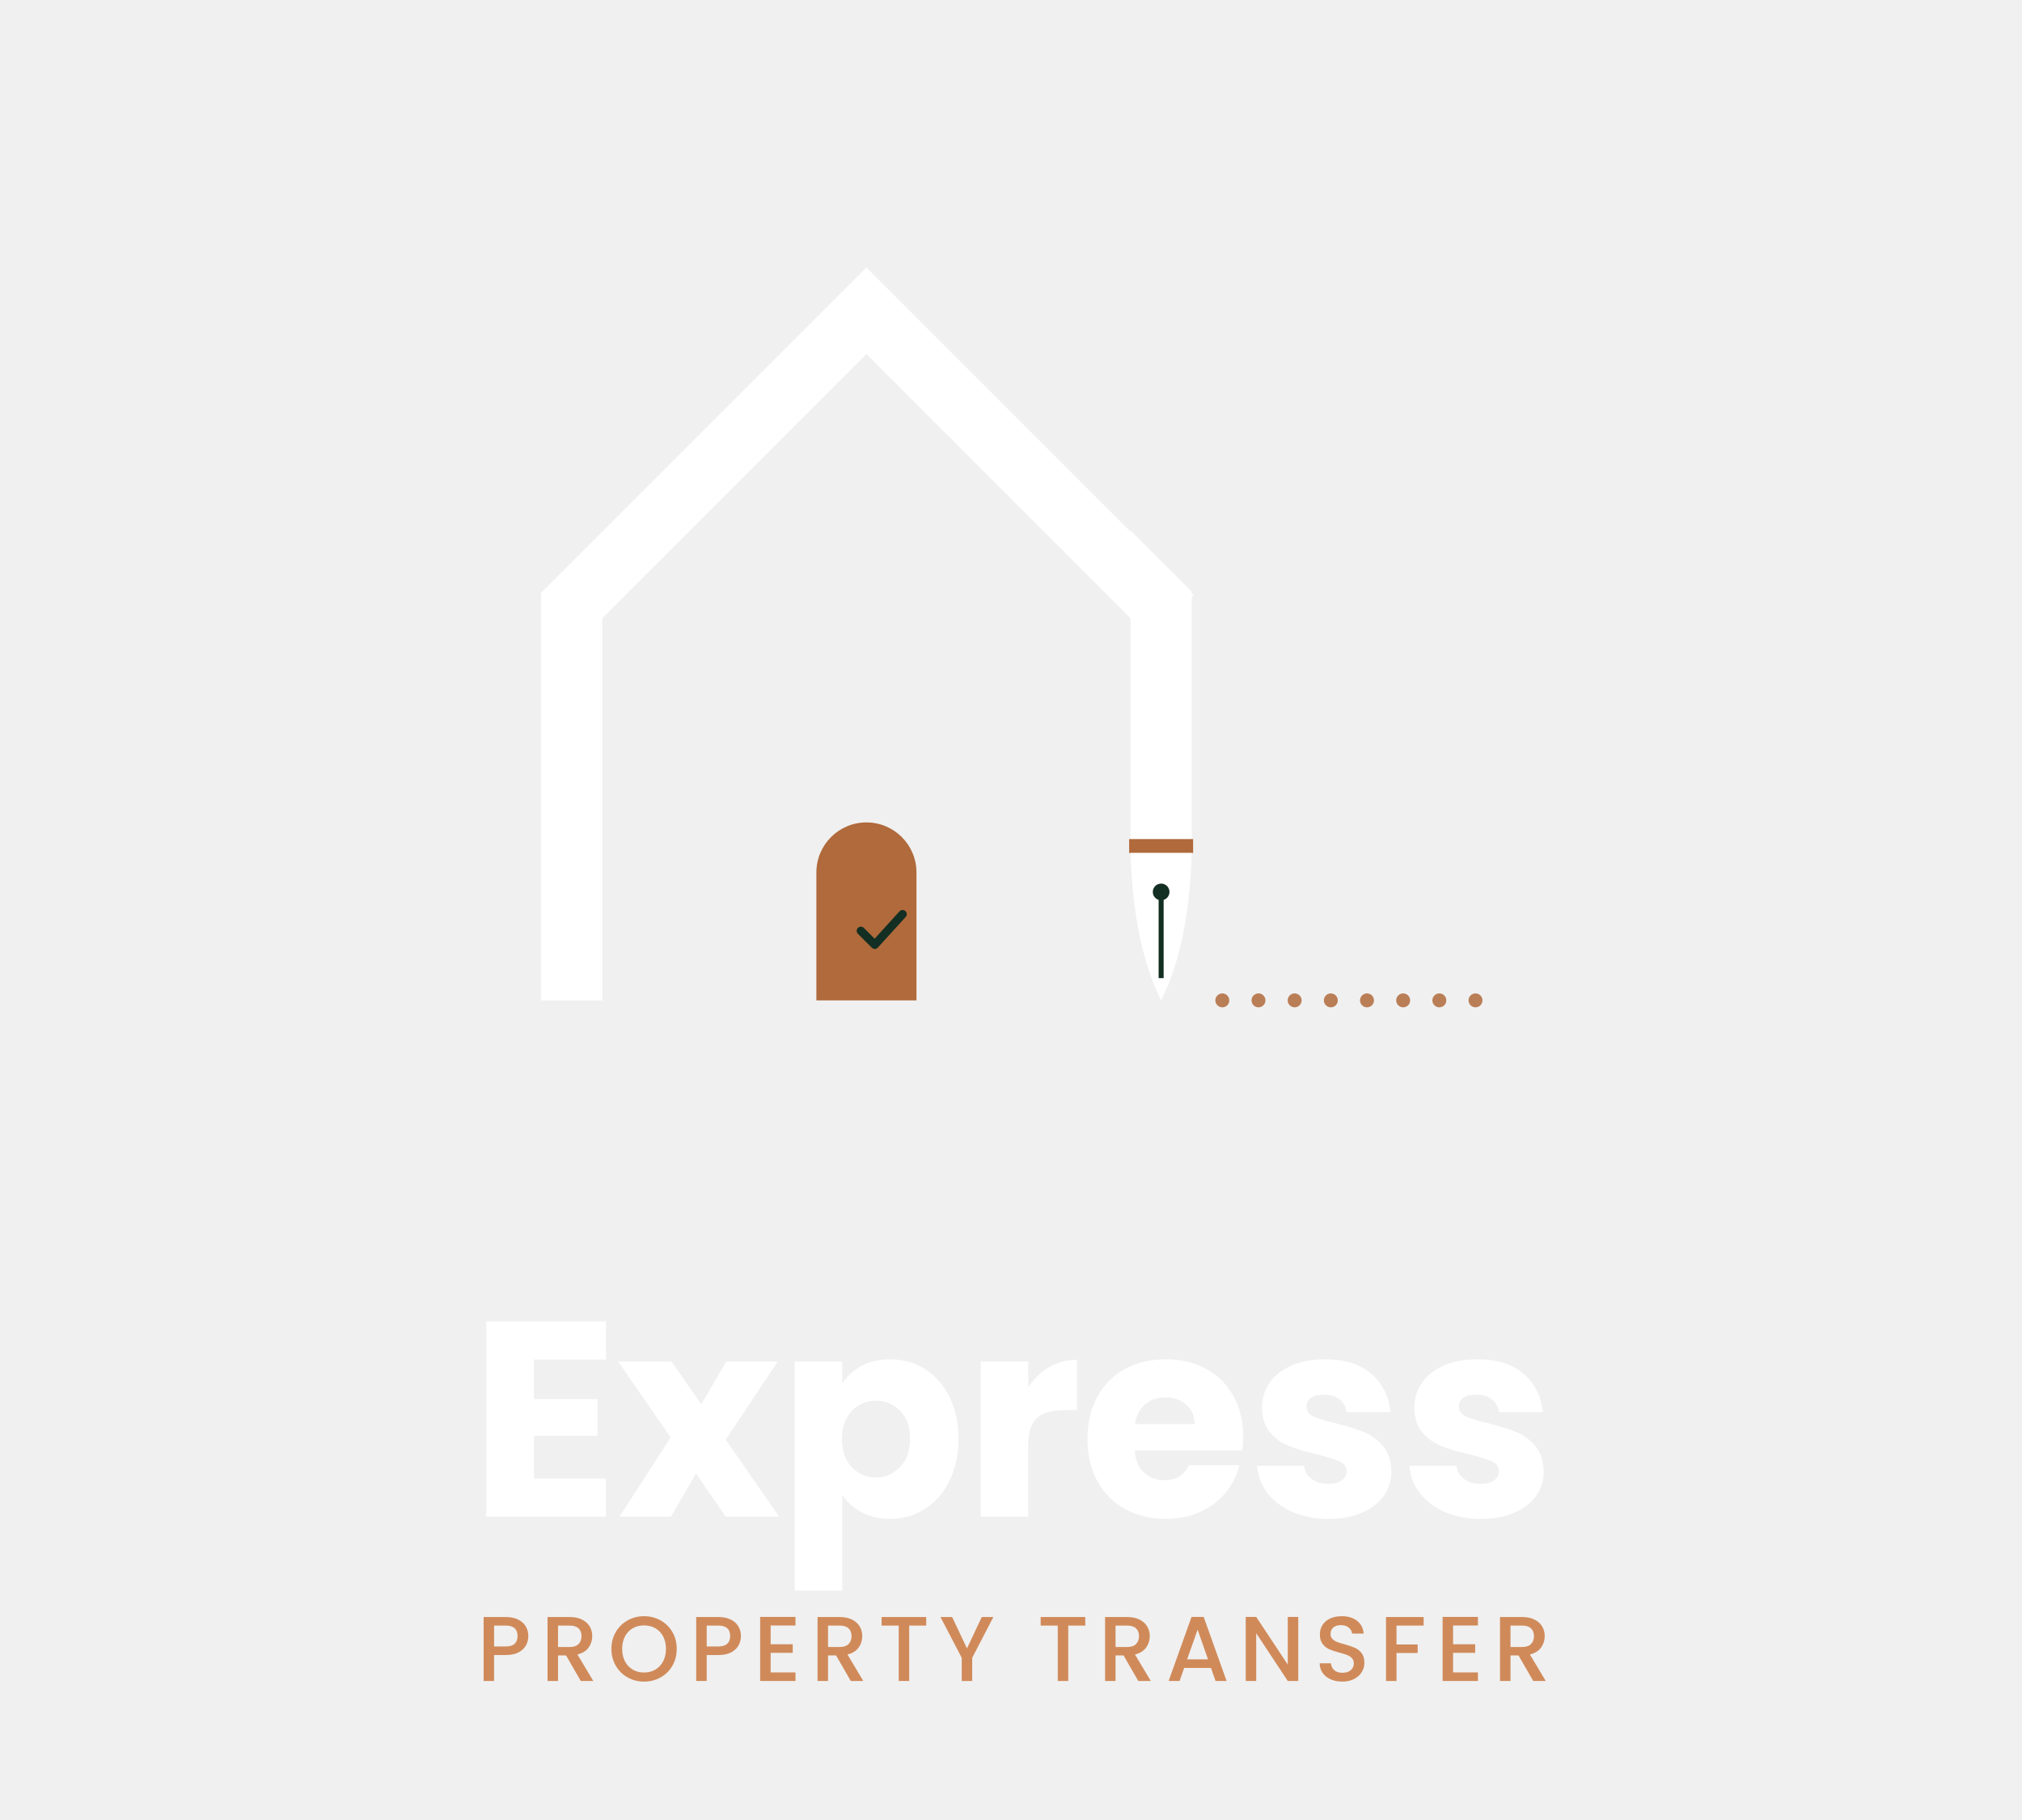
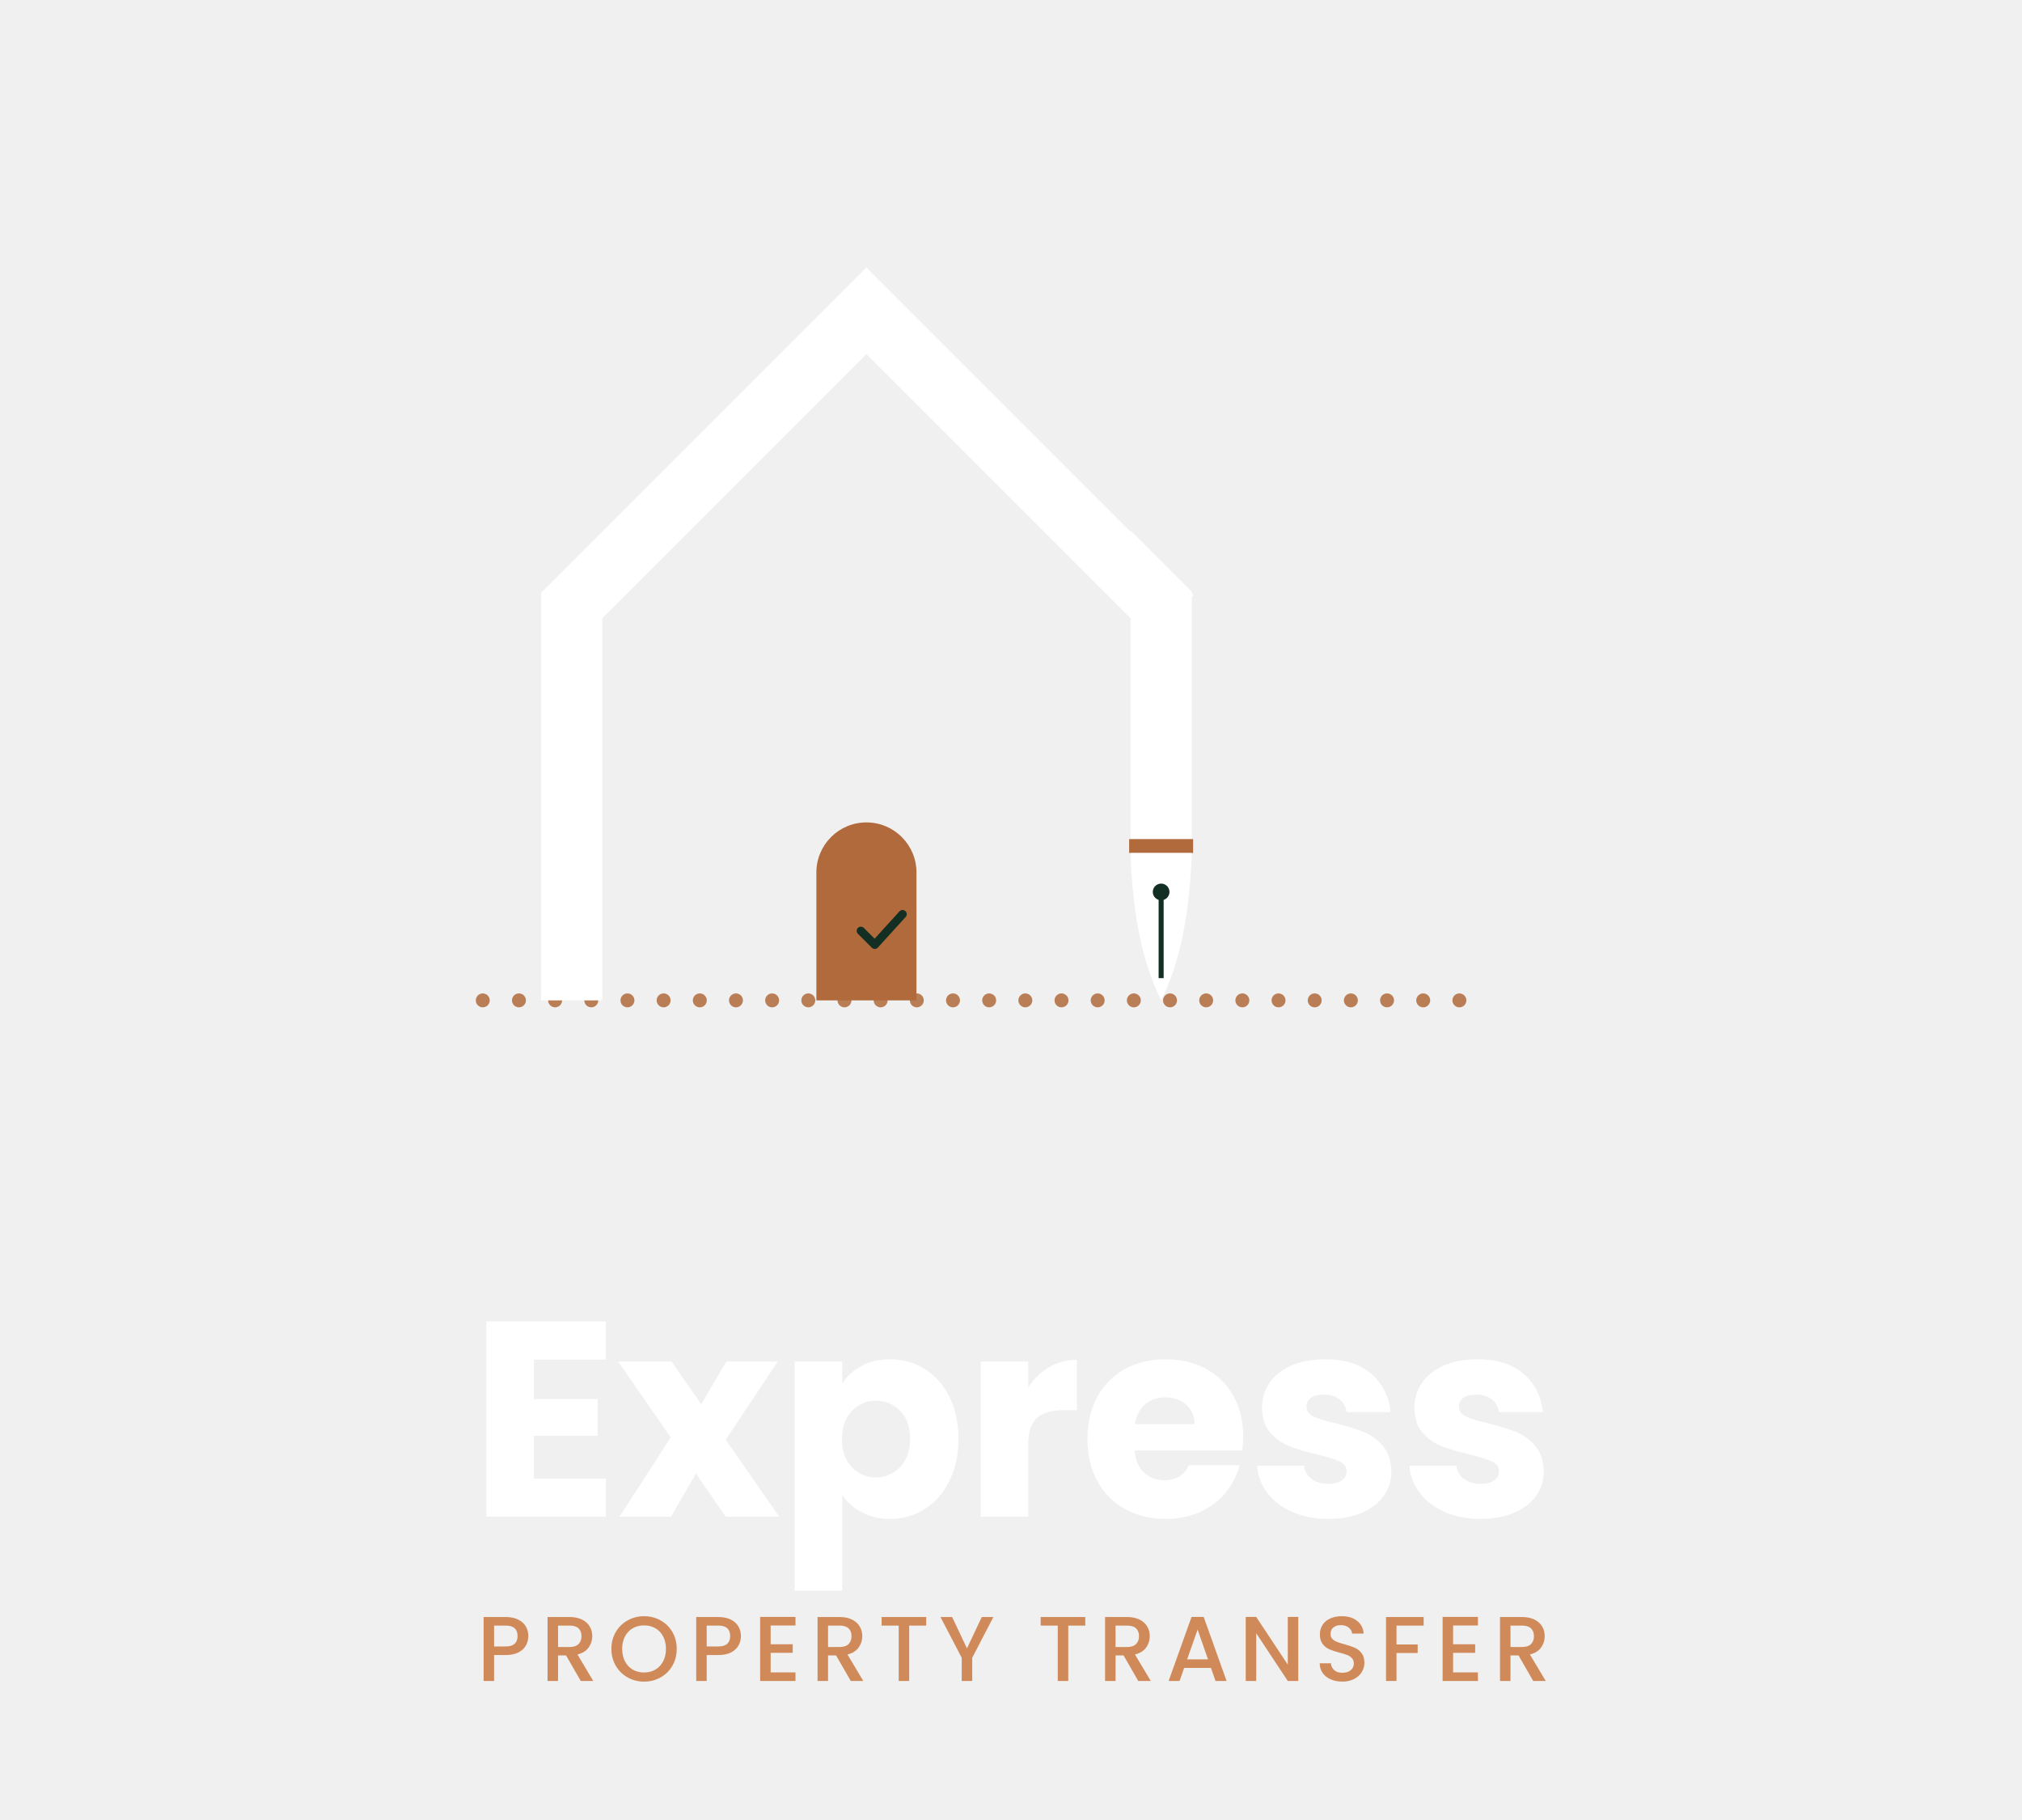
<svg xmlns="http://www.w3.org/2000/svg" viewBox="0 0 800 720" width="800" height="720">
  <g transform="translate(400 250) scale(1.1) translate(-308 -259.5)">
-     <path d="M384 392H478" fill="none" stroke="#B06A3B" stroke-width="5" stroke-linecap="round" stroke-dasharray="0.01 13" opacity="0.85" />
+     <path d="M118 392H478" fill="none" stroke="#B06A3B" stroke-width="5" stroke-linecap="round" stroke-dasharray="0.01 13" opacity="0.85" />
    <path d="M161.00 392.00L161.00 388.45L161.00 384.90L161.00 381.35L161.00 377.80L161.00 374.25L161.00 370.70L161.00 367.15L161.00 363.60L161.00 360.05L161.00 356.50L161.00 352.95L161.00 349.40L161.00 345.85L161.00 342.30L161.00 338.75L161.00 335.20L161.00 331.65L161.00 328.10L161.00 324.55L161.00 321.00L161.00 317.45L161.00 313.90L161.00 310.35L161.00 306.80L161.00 303.25L161.00 299.70L161.00 296.15L161.00 292.60L161.00 289.05L161.00 285.50L161.00 281.95L161.00 278.40L161.00 274.85L161.00 271.30L161.00 267.75L161.00 264.20L161.00 260.65L161.00 257.10L161.00 253.55L161.00 254.56L160.43 255.13L163.08 252.48L165.73 249.83L168.38 247.18L171.03 244.53L173.68 241.88L176.33 239.23L178.98 236.58L181.63 233.93L184.28 231.28L186.93 228.63L189.58 225.98L192.23 223.33L194.88 220.68L197.53 218.03L200.18 215.38L202.83 212.73L205.48 210.08L208.13 207.43L210.78 204.78L213.43 202.13L216.08 199.48L218.73 196.83L221.38 194.18L224.03 191.53L226.68 188.88L229.33 186.23L231.98 183.58L234.63 180.93L237.28 178.28L239.93 175.63L242.58 172.98L245.23 170.33L247.88 167.68L250.53 165.03L253.18 162.38L255.83 159.73L258.48 157.08L261.13 154.43L256.00 159.56L250.97 154.53L253.72 157.28L256.47 160.03L259.22 162.78L261.97 165.53L264.72 168.28L267.47 171.03L270.22 173.78L272.97 176.53L275.72 179.28L278.47 182.03L281.22 184.78L283.97 187.53L286.72 190.28L289.47 193.03L292.22 195.78L294.97 198.53L297.72 201.28L300.47 204.03L303.22 206.78L305.97 209.53L308.72 212.28L311.47 215.03L314.22 217.78L316.97 220.53L319.72 223.28L322.47 226.03L325.22 228.78L327.97 231.53L330.72 234.28L333.47 237.03L336.22 239.78L338.97 242.53L341.72 245.28L344.47 248.03L347.22 250.78L349.97 253.53L352.72 256.28L355.47 259.03L358.31 261.69L373.69 246.31L371.03 243.47L368.28 240.72L365.53 237.97L362.78 235.22L360.03 232.47L357.28 229.72L354.53 226.97L351.78 224.22L349.03 221.47L346.28 218.72L343.53 215.97L340.78 213.22L338.03 210.47L335.28 207.72L332.53 204.97L329.78 202.22L327.03 199.47L324.28 196.72L321.53 193.97L318.78 191.22L316.03 188.47L313.28 185.72L310.53 182.97L307.78 180.22L305.03 177.47L302.28 174.72L299.53 171.97L296.78 169.22L294.03 166.47L291.28 163.72L288.53 160.97L285.78 158.22L283.03 155.47L280.28 152.72L277.53 149.97L274.78 147.22L272.03 144.47L269.28 141.72L266.53 138.97L256.00 128.44L245.57 138.87L242.92 141.52L240.27 144.17L237.62 146.82L234.97 149.47L232.32 152.12L229.67 154.77L227.02 157.42L224.37 160.07L221.72 162.72L219.07 165.37L216.42 168.02L213.77 170.67L211.12 173.32L208.47 175.97L205.82 178.62L203.17 181.27L200.52 183.92L197.87 186.57L195.22 189.22L192.57 191.87L189.92 194.52L187.27 197.17L184.62 199.82L181.97 202.47L179.32 205.12L176.67 207.77L174.02 210.42L171.37 213.07L168.72 215.72L166.07 218.37L163.42 221.02L160.77 223.67L158.12 226.32L155.47 228.97L152.82 231.62L150.17 234.27L147.52 236.92L144.87 239.57L139.00 245.44L139.00 253.55L139.00 257.10L139.00 260.65L139.00 264.20L139.00 267.75L139.00 271.30L139.00 274.85L139.00 278.40L139.00 281.95L139.00 285.50L139.00 289.05L139.00 292.60L139.00 296.15L139.00 299.70L139.00 303.25L139.00 306.80L139.00 310.35L139.00 313.90L139.00 317.45L139.00 321.00L139.00 324.55L139.00 328.10L139.00 331.65L139.00 335.20L139.00 338.75L139.00 342.30L139.00 345.85L139.00 349.40L139.00 352.95L139.00 356.50L139.00 360.05L139.00 363.60L139.00 367.15L139.00 370.70L139.00 374.25L139.00 377.80L139.00 381.35L139.00 384.90L139.00 388.45L139.00 392.00Z" fill="#ffffff" />
    <path d="M256 129L268 141L256 153L244 141Z" fill="#ffffff" />
    <path d="M238 392V346a18 18 0 0 1 36 0v46z" fill="#B06A3B" />
    <path d="M254 367l5 5 10-11" fill="none" stroke="#132E22" stroke-width="3" stroke-linecap="round" stroke-linejoin="round" />
    <path d="M351 223L373 245V334H351Z" fill="#ffffff" />
    <rect x="350.5" y="334" width="23" height="5" fill="#B06A3B" />
    <path d="M351 339H373Q372 372 362 392Q352 372 351 339Z" fill="#ffffff" />
    <circle cx="362" cy="353" r="3" fill="#132E22" />
    <rect x="361.1" y="353" width="1.8" height="31" fill="#132E22" />
  </g>
  <g transform="translate(185.61 600) scale(1.1)">
    <path fill="#ffffff" d="M23.3 -56.5V-42.3H46.2V-29.1H23.3V-13.7H49.2V0.0H6.2V-70.2H49.2V-56.5Z M92.3 0.0 81.6 -15.5 72.6 0.0H54.1L72.5 -28.5L53.6 -55.8H72.8L83.5 -40.4L92.5 -55.8H111.0L92.3 -27.7L111.5 0.0Z M151.4 -56.6Q158.3 -56.6 163.9 -53.1Q169.5 -49.6 172.75 -43.1Q176.0 -36.6 176.0 -28.0Q176.0 -19.4 172.75 -12.85Q169.5 -6.3 163.9 -2.75Q158.3 0.8 151.4 0.8Q145.6 0.8 141.15 -1.6Q136.7 -4.0 134.2 -7.8V26.6H117.1V-55.8H134.2V-47.9Q136.7 -51.8 141.1 -54.2Q145.5 -56.6 151.4 -56.6ZM146.3 -41.7Q141.2 -41.7 137.65 -38.0Q134.1 -34.3 134.1 -27.9Q134.1 -21.5 137.65 -17.8Q141.2 -14.1 146.3 -14.1Q151.4 -14.1 155.0 -17.85Q158.6 -21.6 158.6 -28.0Q158.6 -34.4 155.05 -38.05Q151.5 -41.7 146.3 -41.7Z M218.6 -56.4V-38.3H213.9Q207.5 -38.3 204.3 -35.55Q201.1 -32.8 201.1 -25.9V0.0H184.0V-55.8H201.1V-46.5Q204.1 -51.1 208.6 -53.75Q213.1 -56.4 218.6 -56.4Z M278.1 -23.8H239.4Q239.8 -18.6 242.75 -15.85Q245.7 -13.1 250 -13.1Q256.4 -13.1 258.9 -18.5H277.1Q275.7 -13.0 272.05 -8.6Q268.4 -4.2 262.9 -1.7Q257.4 0.8 250.6 0.8Q242.4 0.8 236 -2.7Q229.6 -6.2 226 -12.7Q222.4 -19.2 222.4 -27.9Q222.4 -36.6 225.95 -43.1Q229.5 -49.6 235.9 -53.1Q242.3 -56.6 250.6 -56.6Q258.7 -56.6 265.0 -53.2Q271.3 -49.8 274.85 -43.5Q278.4 -37.2 278.4 -28.8Q278.4 -26.4 278.1 -23.8ZM260.9 -33.3Q260.9 -37.7 257.9 -40.3Q254.9 -42.9 250.4 -42.9Q246.1 -42.9 243.15 -40.4Q240.2 -37.9 239.5 -33.3Z M283.4 -18.3H300.3Q300.6 -15.4 303.0 -13.6Q305.4 -11.8 308.9 -11.8Q312.1 -11.8 313.85 -13.05Q315.6 -14.3 315.6 -16.3Q315.6 -18.7 313.1 -19.85Q310.6 -21.0 305 -22.4Q299 -23.8 295 -25.35Q291 -26.9 288.1 -30.25Q285.2 -33.6 285.2 -39.3Q285.2 -44.1 287.85 -48.05Q290.5 -52.0 295.65 -54.3Q300.8 -56.6 307.9 -56.6Q318.4 -56.6 324.45 -51.4Q330.5 -46.2 331.4 -37.6H315.6Q315.2 -40.5 313.05 -42.2Q310.9 -43.9 307.4 -43.9Q304.4 -43.9 302.8 -42.75Q301.2 -41.6 301.2 -39.6Q301.2 -37.2 303.75 -36.0Q306.3 -34.8 311.7 -33.6Q317.9 -32.0 321.8 -30.45Q325.7 -28.9 328.65 -25.45Q331.6 -22.0 331.7 -16.2Q331.7 -11.3 328.95 -7.45Q326.2 -3.6 321.05 -1.4Q315.9 0.8 309.1 0.8Q301.8 0.8 296.1 -1.7Q290.4 -4.2 287.1 -8.55Q283.8 -12.9 283.4 -18.3Z M338.2 -18.3H355.1Q355.4 -15.4 357.8 -13.6Q360.2 -11.8 363.7 -11.8Q366.9 -11.8 368.65 -13.05Q370.4 -14.3 370.4 -16.3Q370.4 -18.7 367.9 -19.85Q365.4 -21.0 359.8 -22.4Q353.8 -23.8 349.8 -25.35Q345.8 -26.9 342.9 -30.25Q340 -33.6 340 -39.3Q340 -44.1 342.65 -48.05Q345.3 -52.0 350.45 -54.3Q355.6 -56.6 362.7 -56.6Q373.2 -56.6 379.25 -51.4Q385.3 -46.2 386.2 -37.6H370.4Q370 -40.5 367.85 -42.2Q365.7 -43.9 362.2 -43.9Q359.2 -43.9 357.6 -42.75Q356 -41.6 356 -39.6Q356 -37.2 358.55 -36.0Q361.1 -34.8 366.5 -33.6Q372.7 -32.0 376.6 -30.45Q380.5 -28.9 383.45 -25.45Q386.4 -22.0 386.5 -16.2Q386.5 -11.3 383.75 -7.45Q381 -3.6 375.85 -1.4Q370.7 0.8 363.9 0.8Q356.6 0.8 350.9 -1.7Q345.2 -4.2 341.9 -8.55Q338.6 -12.9 338.2 -18.3Z" />
  </g>
  <g transform="translate(188.61 665) scale(0.3639898)">
    <path fill="#D08A5A" d="M31.5 -28.2H18.9V0.0H7.5V-69.5H31.5Q39.5 -69.5 45.05 -66.75Q50.6 -64.0 53.35 -59.3Q56.1 -54.6 56.1 -48.8Q56.1 -43.5 53.6 -38.8Q51.1 -34.1 45.6 -31.15Q40.1 -28.2 31.5 -28.2ZM44.4 -48.8Q44.4 -60.2 31.5 -60.2H18.9V-37.5H31.5Q38.0 -37.5 41.2 -40.45Q44.4 -43.4 44.4 -48.8Z M113.1 0.0 97.1 -27.8H88.4V0.0H77.0V-69.5H101.0Q109.0 -69.5 114.55 -66.7Q120.1 -63.9 122.85 -59.2Q125.6 -54.5 125.6 -48.7Q125.6 -41.9 121.65 -36.35Q117.7 -30.8 109.5 -28.8L126.7 0.0ZM88.4 -36.9H101.0Q107.4 -36.9 110.65 -40.1Q113.9 -43.3 113.9 -48.7Q113.9 -54.1 110.7 -57.15Q107.5 -60.2 101.0 -60.2H88.4Z M146.4 -34.9Q146.4 -45.1 151.15 -53.2Q155.9 -61.3 164.05 -65.85Q172.2 -70.4 181.9 -70.4Q191.7 -70.4 199.85 -65.85Q208.0 -61.3 212.7 -53.2Q217.4 -45.1 217.4 -34.9Q217.4 -24.7 212.7 -16.55Q208.0 -8.4 199.85 -3.85Q191.7 0.7 181.9 0.7Q172.2 0.7 164.05 -3.85Q155.9 -8.4 151.15 -16.55Q146.4 -24.7 146.4 -34.9ZM205.7 -34.9Q205.7 -42.6 202.65 -48.4Q199.6 -54.2 194.2 -57.3Q188.8 -60.4 181.9 -60.4Q175.0 -60.4 169.6 -57.3Q164.2 -54.2 161.15 -48.4Q158.1 -42.6 158.1 -34.9Q158.1 -27.2 161.15 -21.35Q164.2 -15.5 169.6 -12.35Q175.0 -9.2 181.9 -9.2Q188.8 -9.2 194.2 -12.35Q199.6 -15.5 202.65 -21.35Q205.7 -27.2 205.7 -34.9Z M262.6 -28.2H250.0V0.0H238.6V-69.5H262.6Q270.6 -69.5 276.15 -66.75Q281.7 -64.0 284.45 -59.3Q287.2 -54.6 287.2 -48.8Q287.2 -43.5 284.7 -38.8Q282.2 -34.1 276.7 -31.15Q271.2 -28.2 262.6 -28.2ZM275.5 -48.8Q275.5 -60.2 262.6 -60.2H250.0V-37.5H262.6Q269.1 -37.5 272.3 -40.45Q275.5 -43.4 275.5 -48.8Z M319.5 -60.3V-39.9H343.5V-30.6H319.5V-9.3H346.5V0.0H308.1V-69.6H346.5V-60.3Z M406.6 0.0 390.6 -27.8H381.9V0.0H370.5V-69.5H394.5Q402.5 -69.5 408.05 -66.7Q413.6 -63.9 416.35 -59.2Q419.1 -54.5 419.1 -48.7Q419.1 -41.9 415.15 -36.35Q411.2 -30.8 403.0 -28.8L420.2 0.0ZM381.9 -36.9H394.5Q400.9 -36.9 404.15 -40.1Q407.4 -43.3 407.4 -48.7Q407.4 -54.1 404.2 -57.15Q401.0 -60.2 394.5 -60.2H381.9Z M488.6 -69.5V-60.2H470.1V0.0H458.7V-60.2H440.1V-69.5Z M561.6 -69.5 538.6 -25.2V0.0H527.2V-25.2L504.1 -69.5H516.8L532.9 -35.4L549.0 -69.5Z M661.5 -69.5V-60.2H643.0V0.0H631.6V-60.2H613.0V-69.5Z M719.1 0.0 703.1 -27.8H694.4V0.0H683.0V-69.5H707.0Q715.0 -69.5 720.55 -66.7Q726.1 -63.9 728.85 -59.2Q731.6 -54.5 731.6 -48.7Q731.6 -41.9 727.65 -36.35Q723.7 -30.8 715.5 -28.8L732.7 0.0ZM694.4 -36.9H707.0Q713.4 -36.9 716.65 -40.1Q719.9 -43.3 719.9 -48.7Q719.9 -54.1 716.7 -57.15Q713.5 -60.2 707.0 -60.2H694.4Z M798.1 -14.2H769.0L764.0 0.0H752.1L777.0 -69.6H790.2L815.1 0.0H803.1ZM794.9 -23.5 783.6 -55.8 772.2 -23.5Z M893 0.0H881.6L847.3 -51.9V0.0H835.9V-69.6H847.3L881.6 -17.8V-69.6H893Z M916.3 -19.2H928.5Q928.9 -14.7 932.05 -11.8Q935.2 -8.9 940.9 -8.9Q946.8 -8.9 950.1 -11.75Q953.4 -14.6 953.4 -19.1Q953.4 -22.6 951.35 -24.8Q949.3 -27.0 946.25 -28.2Q943.2 -29.4 937.8 -30.8Q931 -32.6 926.75 -34.45Q922.5 -36.3 919.5 -40.2Q916.5 -44.1 916.5 -50.6Q916.5 -56.6 919.5 -61.1Q922.5 -65.6 927.9 -68.0Q933.3 -70.4 940.4 -70.4Q950.5 -70.4 956.95 -65.35Q963.4 -60.3 964.1 -51.5H951.5Q951.2 -55.3 947.9 -58.0Q944.6 -60.7 939.2 -60.7Q934.3 -60.7 931.2 -58.2Q928.1 -55.7 928.1 -51.0Q928.1 -47.8 930.05 -45.75Q932 -43.7 935 -42.5Q938 -41.3 943.2 -39.9Q950.1 -38.0 954.45 -36.1Q958.8 -34.2 961.85 -30.25Q964.9 -26.3 964.9 -19.7Q964.9 -14.4 962.05 -9.7Q959.2 -5.0 953.75 -2.15Q948.3 0.7 940.9 0.7Q933.9 0.7 928.3 -1.75Q922.7 -4.2 919.5 -8.7Q916.3 -13.2 916.3 -19.2Z M1029.3 -69.5V-60.2H999.8V-39.7H1022.8V-30.4H999.8V0.0H988.4V-69.5Z M1061.3 -60.3V-39.9H1085.3V-30.6H1061.3V-9.3H1088.3V0.0H1049.9V-69.6H1088.3V-60.3Z M1148.4 0.0 1132.4 -27.8H1123.7V0.0H1112.3V-69.5H1136.3Q1144.3 -69.5 1149.85 -66.7Q1155.4 -63.9 1158.15 -59.2Q1160.9 -54.5 1160.9 -48.7Q1160.9 -41.9 1156.95 -36.35Q1153 -30.8 1144.8 -28.8L1162 0.0ZM1123.7 -36.9H1136.3Q1142.7 -36.9 1145.95 -40.1Q1149.2 -43.3 1149.2 -48.7Q1149.2 -54.1 1146 -57.15Q1142.8 -60.2 1136.3 -60.2H1123.7Z" />
  </g>
</svg>
